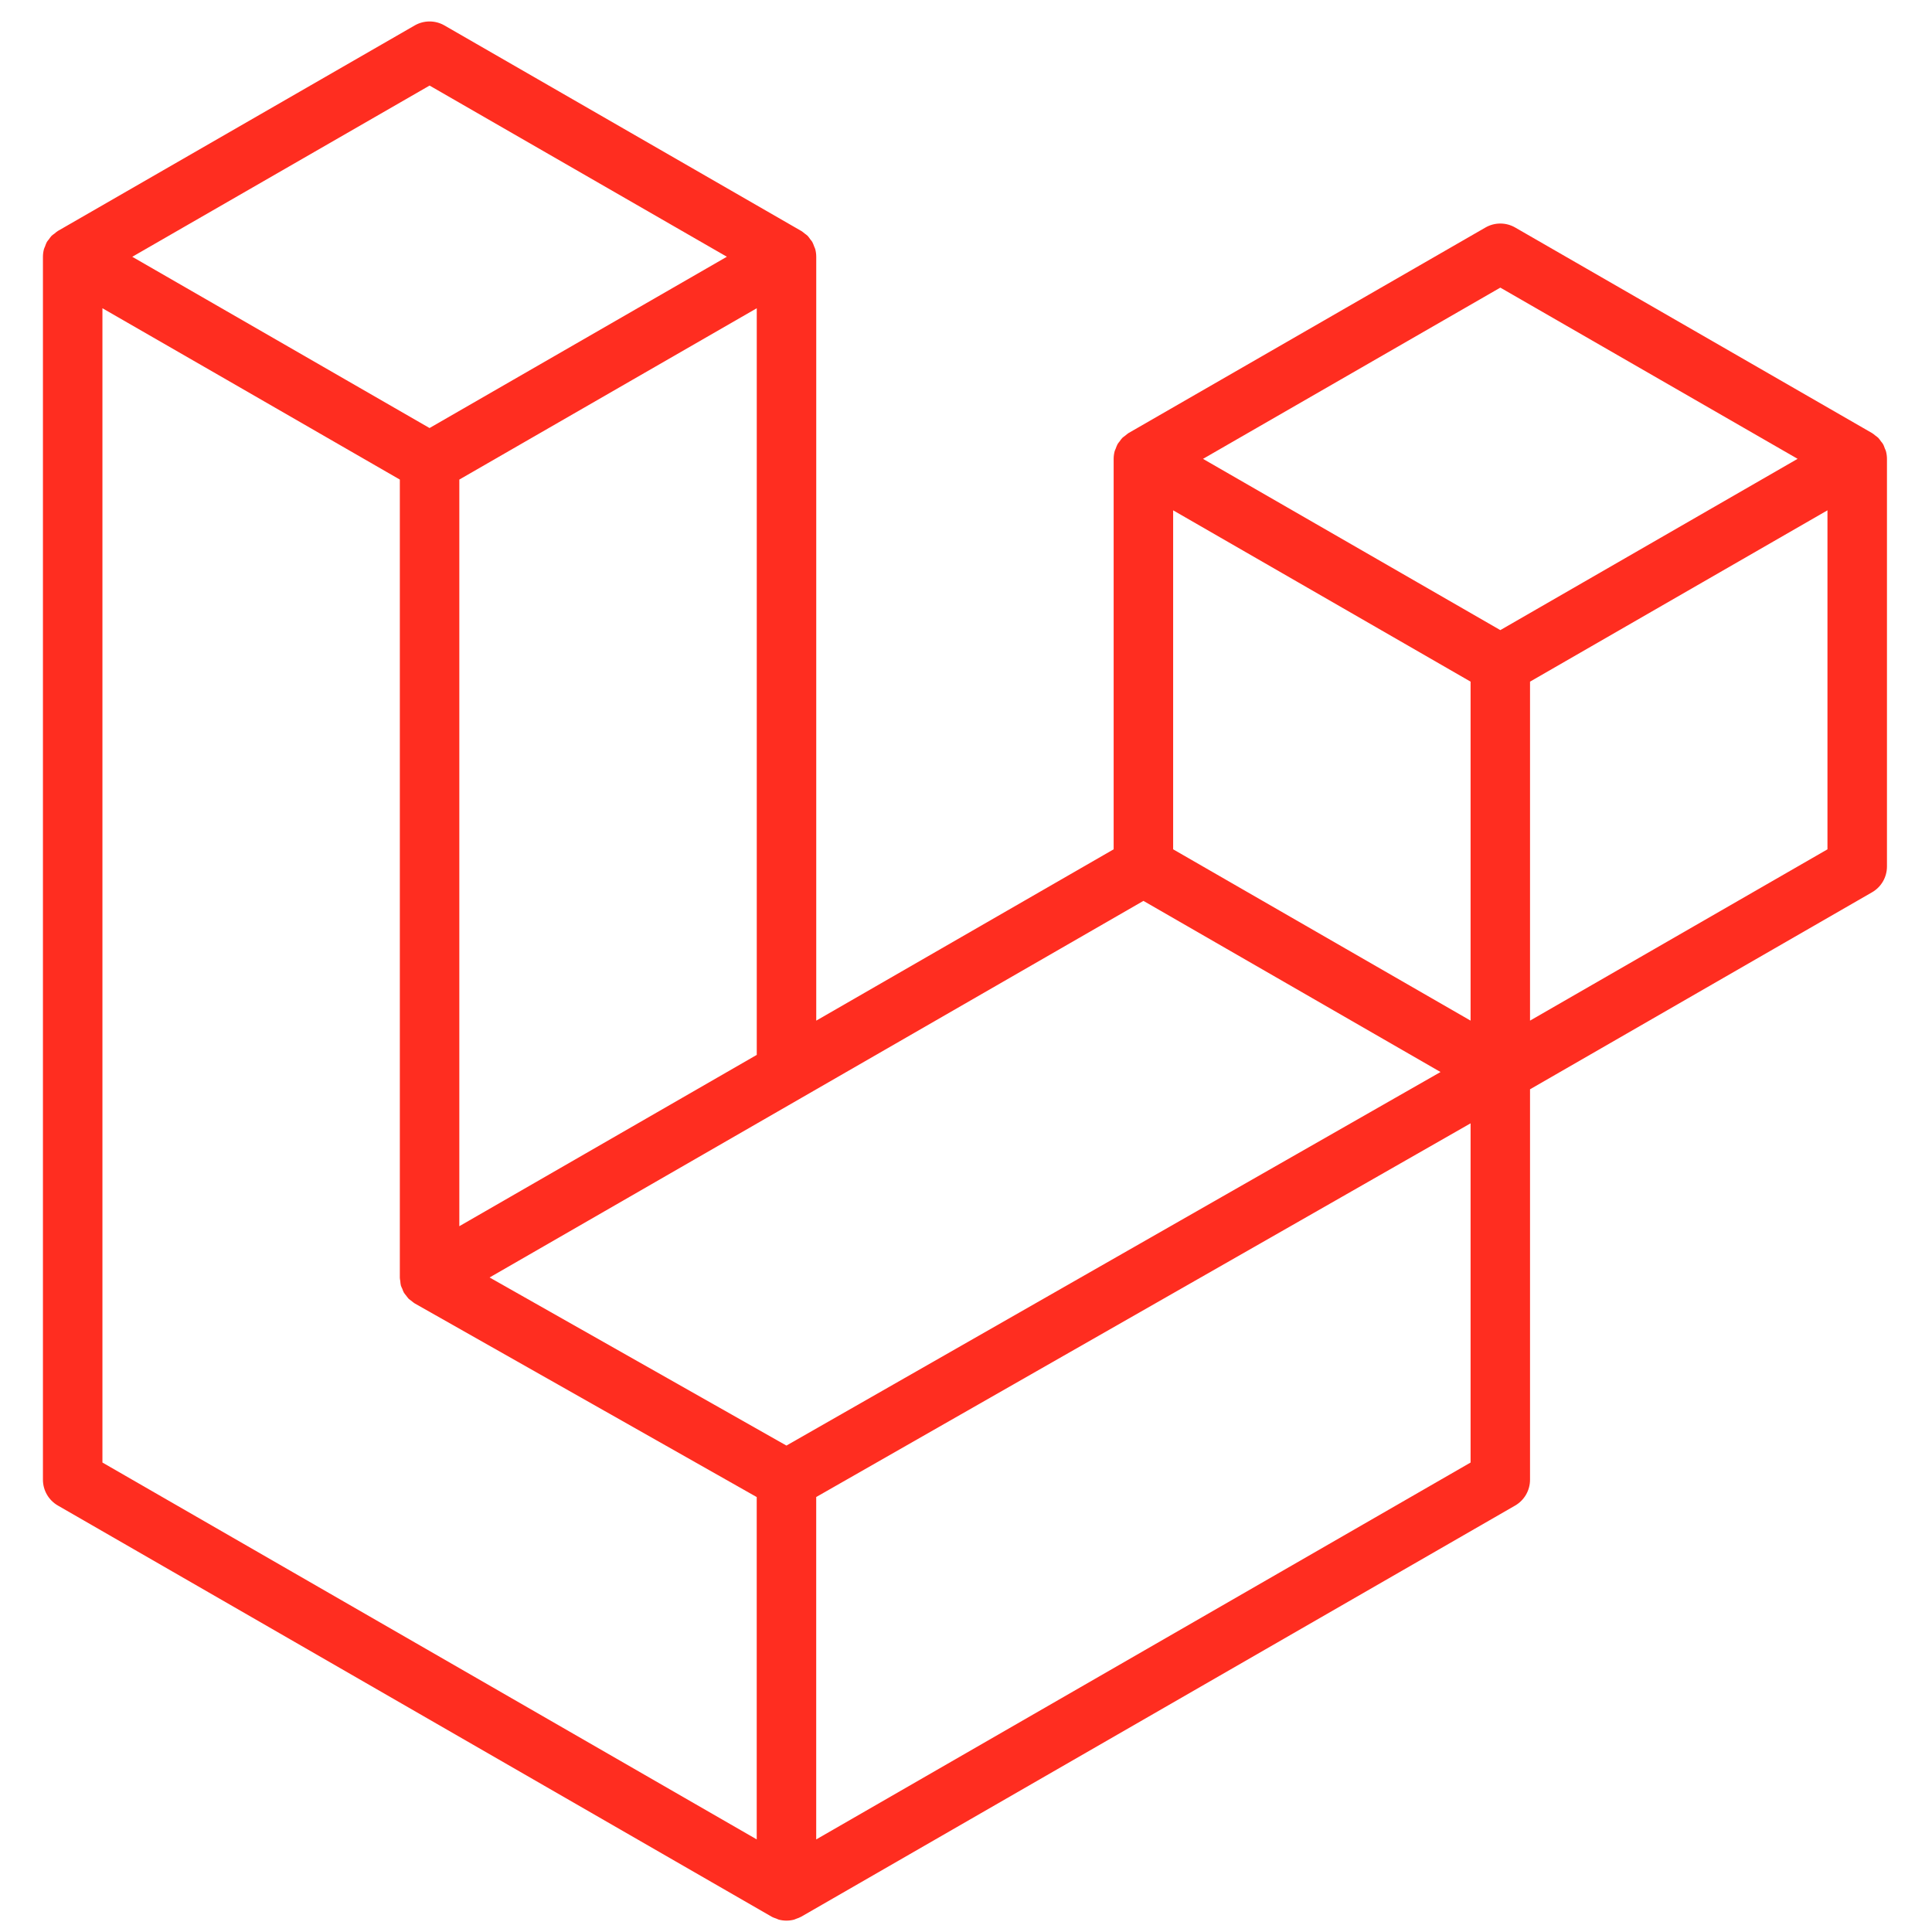
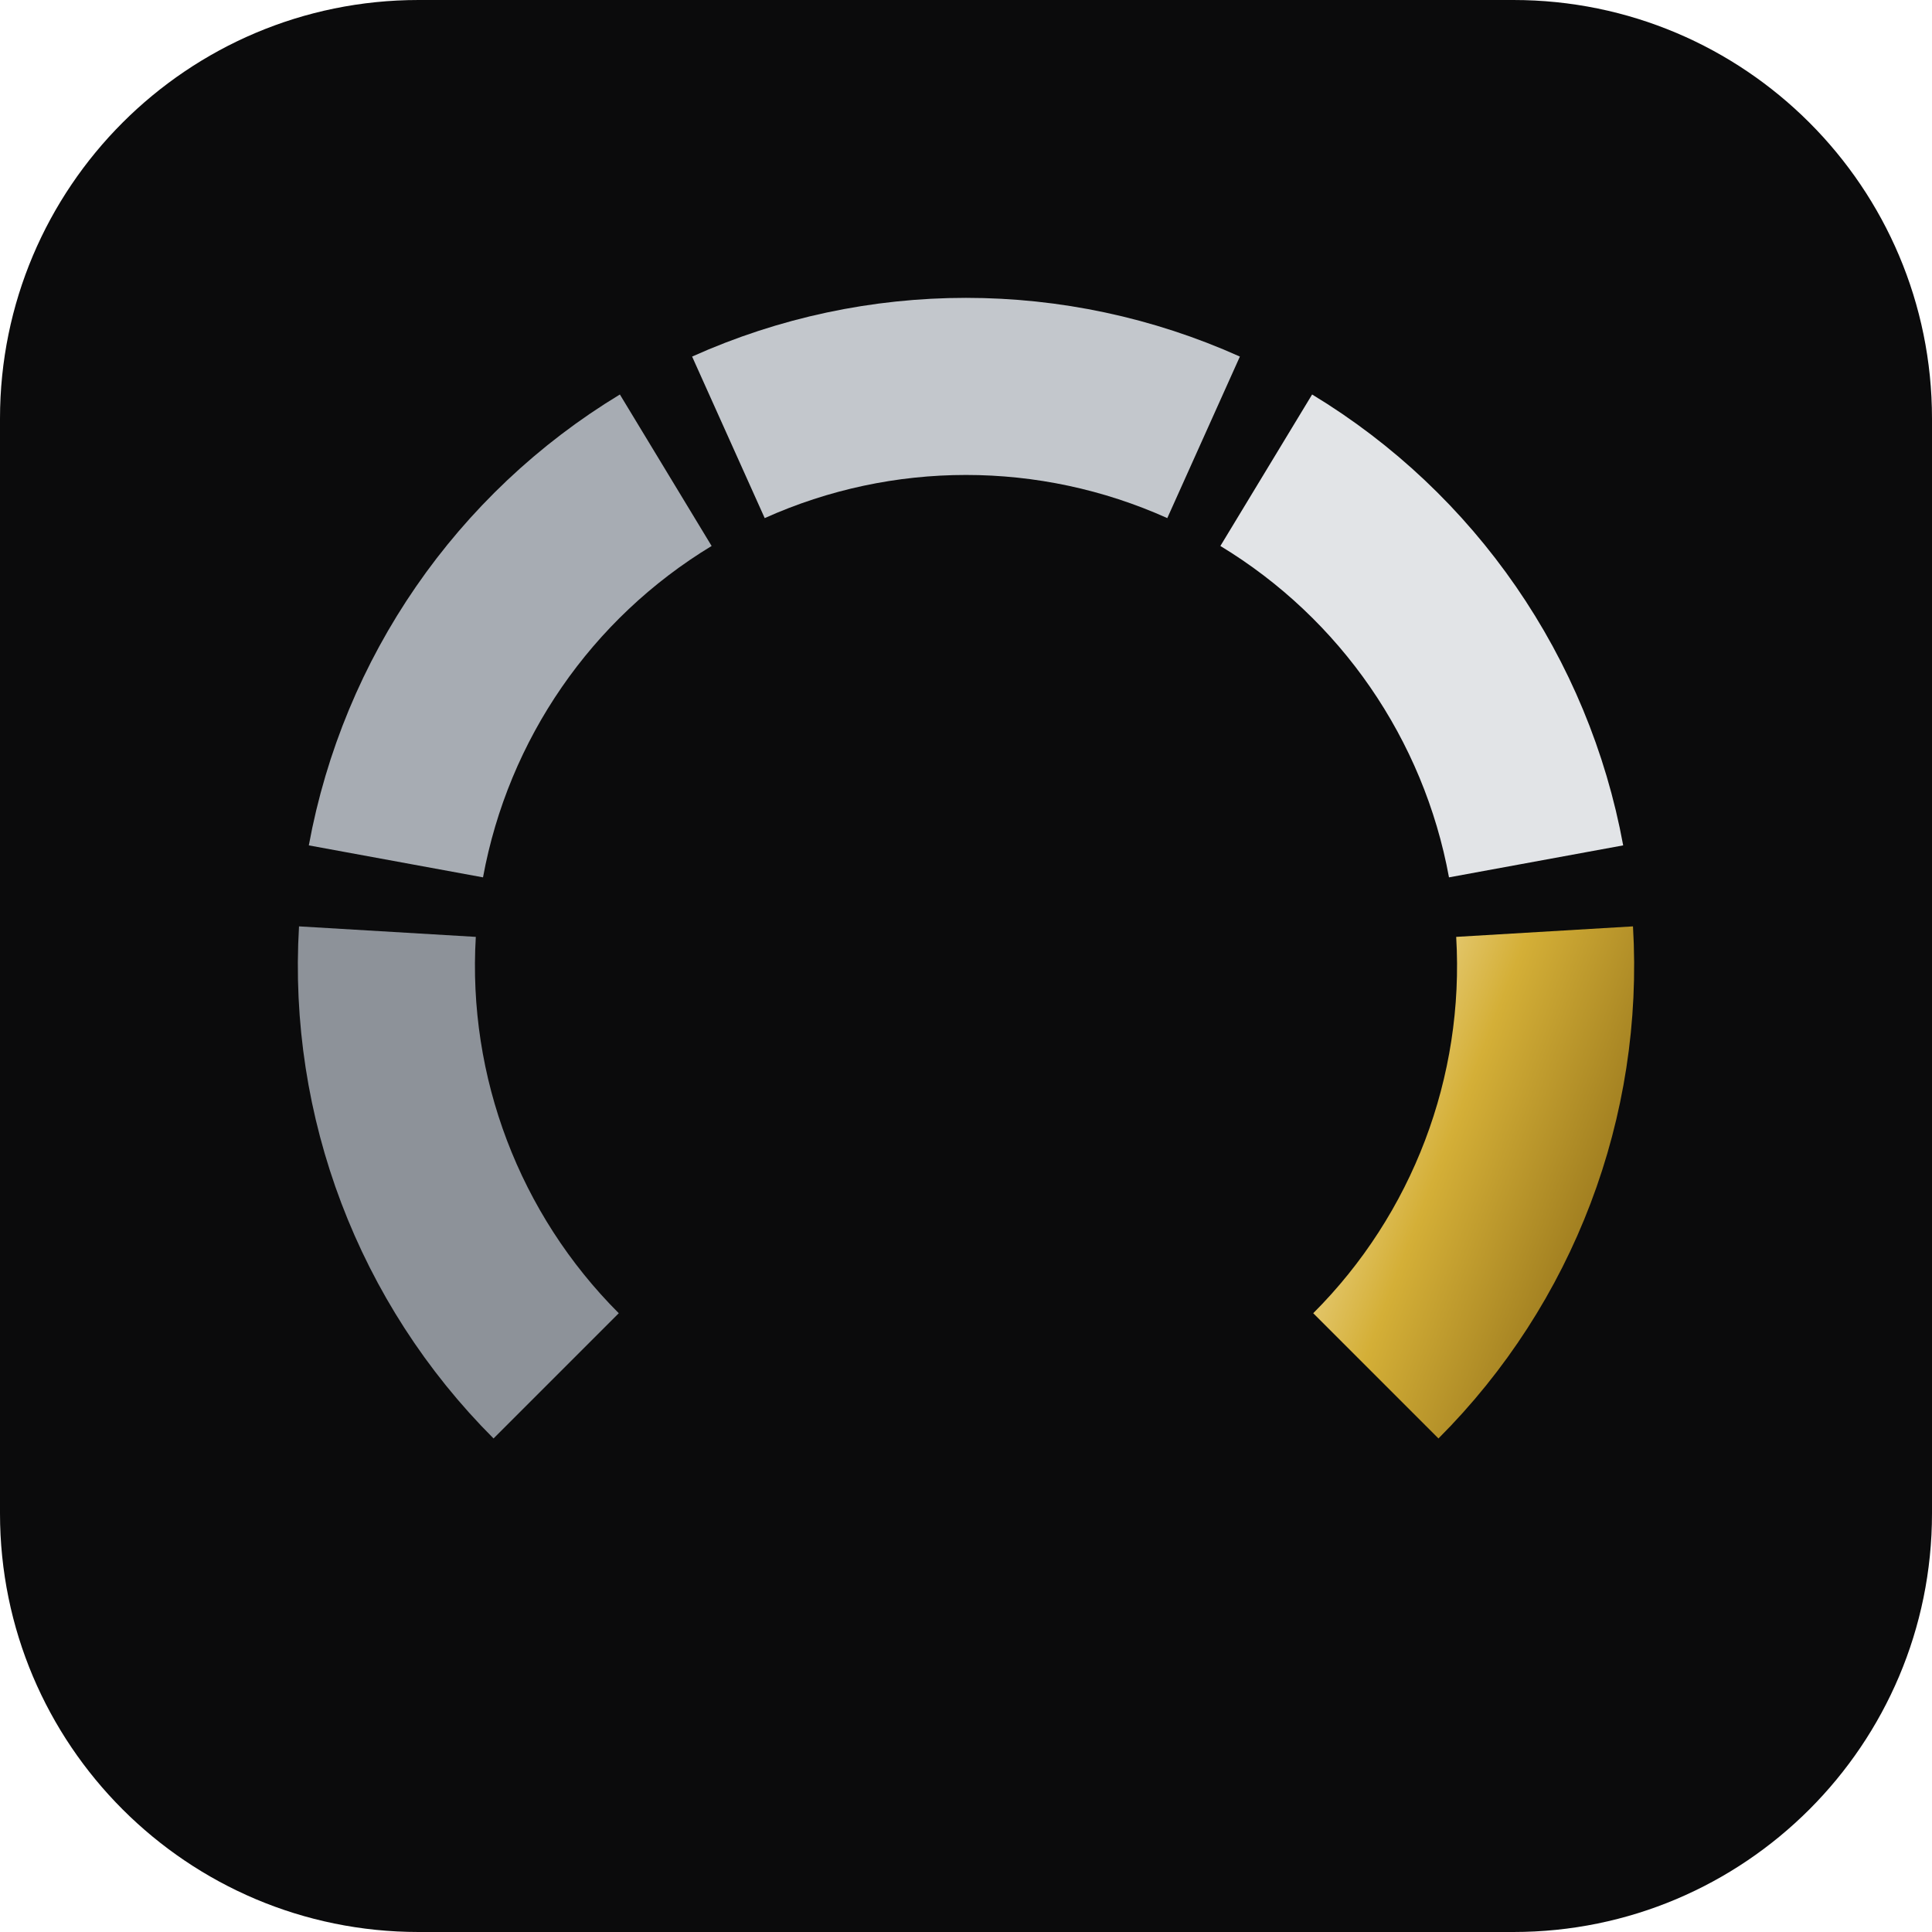
- <svg xmlns="http://www.w3.org/2000/svg" width="166" height="166" viewBox="0 0 166 166" fill="none">
-   <path fill-rule="evenodd" clip-rule="evenodd" d="M162.041 38.759C162.099 38.977 162.129 39.201 162.13 39.426V74.452C162.13 74.902 162.011 75.344 161.786 75.733C161.561 76.122 161.237 76.444 160.847 76.668L131.462 93.594V127.141C131.462 128.054 130.977 128.897 130.186 129.357L68.847 164.683C68.707 164.763 68.554 164.814 68.401 164.868C68.343 164.887 68.289 164.922 68.228 164.938C67.8 165.051 67.349 165.051 66.92 164.938C66.85 164.919 66.786 164.881 66.719 164.855C66.579 164.804 66.432 164.76 66.298 164.683L4.972 129.357C4.583 129.133 4.259 128.81 4.034 128.421C3.808 128.032 3.69 127.591 3.689 127.141L3.689 22.063C3.689 21.834 3.721 21.61 3.779 21.393C3.798 21.32 3.843 21.253 3.868 21.179C3.916 21.045 3.961 20.908 4.031 20.783C4.079 20.7 4.149 20.633 4.206 20.557C4.28 20.454 4.347 20.349 4.433 20.26C4.506 20.186 4.602 20.132 4.685 20.068C4.778 19.992 4.861 19.909 4.966 19.848L35.633 2.185C36.022 1.961 36.462 1.844 36.91 1.844C37.358 1.844 37.798 1.961 38.186 2.185L68.851 19.848H68.857C68.959 19.912 69.045 19.992 69.138 20.065C69.221 20.129 69.313 20.186 69.387 20.257C69.476 20.349 69.54 20.454 69.616 20.557C69.671 20.633 69.744 20.7 69.789 20.783C69.862 20.911 69.904 21.045 69.955 21.179C69.98 21.253 70.025 21.32 70.044 21.396C70.103 21.614 70.133 21.838 70.133 22.063V87.694L95.686 72.974V39.423C95.686 39.2 95.718 38.973 95.775 38.759C95.798 38.683 95.839 38.615 95.865 38.542C95.916 38.408 95.96 38.271 96.031 38.146C96.079 38.063 96.149 37.996 96.203 37.92C96.279 37.818 96.343 37.712 96.433 37.623C96.506 37.549 96.599 37.495 96.681 37.431C96.777 37.355 96.86 37.272 96.962 37.211L127.633 19.548C128.021 19.324 128.461 19.206 128.91 19.206C129.358 19.206 129.798 19.324 130.186 19.548L160.85 37.211C160.959 37.275 161.042 37.355 161.137 37.428C161.217 37.492 161.31 37.549 161.383 37.62C161.473 37.712 161.536 37.818 161.613 37.92C161.67 37.996 161.741 38.063 161.785 38.146C161.859 38.271 161.9 38.408 161.951 38.542C161.98 38.615 162.021 38.683 162.041 38.759ZM157.018 72.974V43.848L146.287 50.028L131.462 58.568V87.694L157.021 72.974H157.018ZM126.354 125.663V96.518L111.771 104.85L70.13 128.626V158.046L126.354 125.663ZM8.801 26.485V125.663L65.018 158.043V128.629L35.649 112L35.64 111.994L35.627 111.988C35.528 111.93 35.445 111.847 35.353 111.777C35.273 111.713 35.18 111.662 35.11 111.592L35.104 111.582C35.021 111.502 34.963 111.403 34.893 111.314C34.829 111.228 34.753 111.154 34.702 111.065L34.699 111.055C34.641 110.96 34.606 110.845 34.565 110.736C34.523 110.64 34.469 110.551 34.443 110.449C34.411 110.328 34.405 110.197 34.392 110.072C34.379 109.976 34.354 109.881 34.354 109.785V109.778V41.205L19.532 32.662L8.801 26.485ZM36.913 7.35L11.364 22.063L36.907 36.777L62.453 22.06L36.907 7.35H36.913ZM50.2 99.174L65.022 90.637V26.485L54.291 32.665L39.466 41.205V105.357L50.2 99.174ZM128.91 24.713L103.363 39.426L128.91 54.14L154.453 39.423L128.91 24.713ZM126.354 58.568L111.529 50.028L100.798 43.848V72.974L115.619 81.511L126.354 87.694V58.568ZM67.571 124.205L105.042 102.803L123.772 92.109L98.245 77.405L68.854 94.334L42.066 109.762L67.571 124.205Z" fill="#FF2D20" />
+ <svg xmlns="http://www.w3.org/2000/svg" viewBox="0 0 120 120">
+   <defs>
+     <linearGradient id="g" x1="0" y1="0" x2="1" y2="1">
+       <stop offset="0" stop-color="#F3DFA2" />
+       <stop offset=".45" stop-color="#D4AF37" />
+       <stop offset="1" stop-color="#9C7A1E" />
+     </linearGradient>
+   </defs>
+   <rect width="120" height="120" rx="26" fill="#0B0B0C" />
+   <path d="M34.544 85.456 A36 36 0 0 1 24.063 57.865" fill="none" stroke="#8D9299" stroke-width="11" stroke-linecap="butt" />
+   <path d="M24.591 53.501 A36 36 0 0 1 41.351 29.207" fill="none" stroke="#A7ACB3" stroke-width="11" stroke-linecap="butt" />
+   <path d="M45.243 27.164 A36 36 0 0 1 74.757 27.164" fill="none" stroke="#C3C7CC" stroke-width="11" stroke-linecap="butt" />
+   <path d="M78.649 29.207 A36 36 0 0 1 95.409 53.501" fill="none" stroke="#E2E4E7" stroke-width="11" stroke-linecap="butt" />
+   <path d="M95.937 57.865 A36 36 0 0 1 85.456 85.456" fill="none" stroke="url(#g)" stroke-width="11" stroke-linecap="butt" />
</svg>
